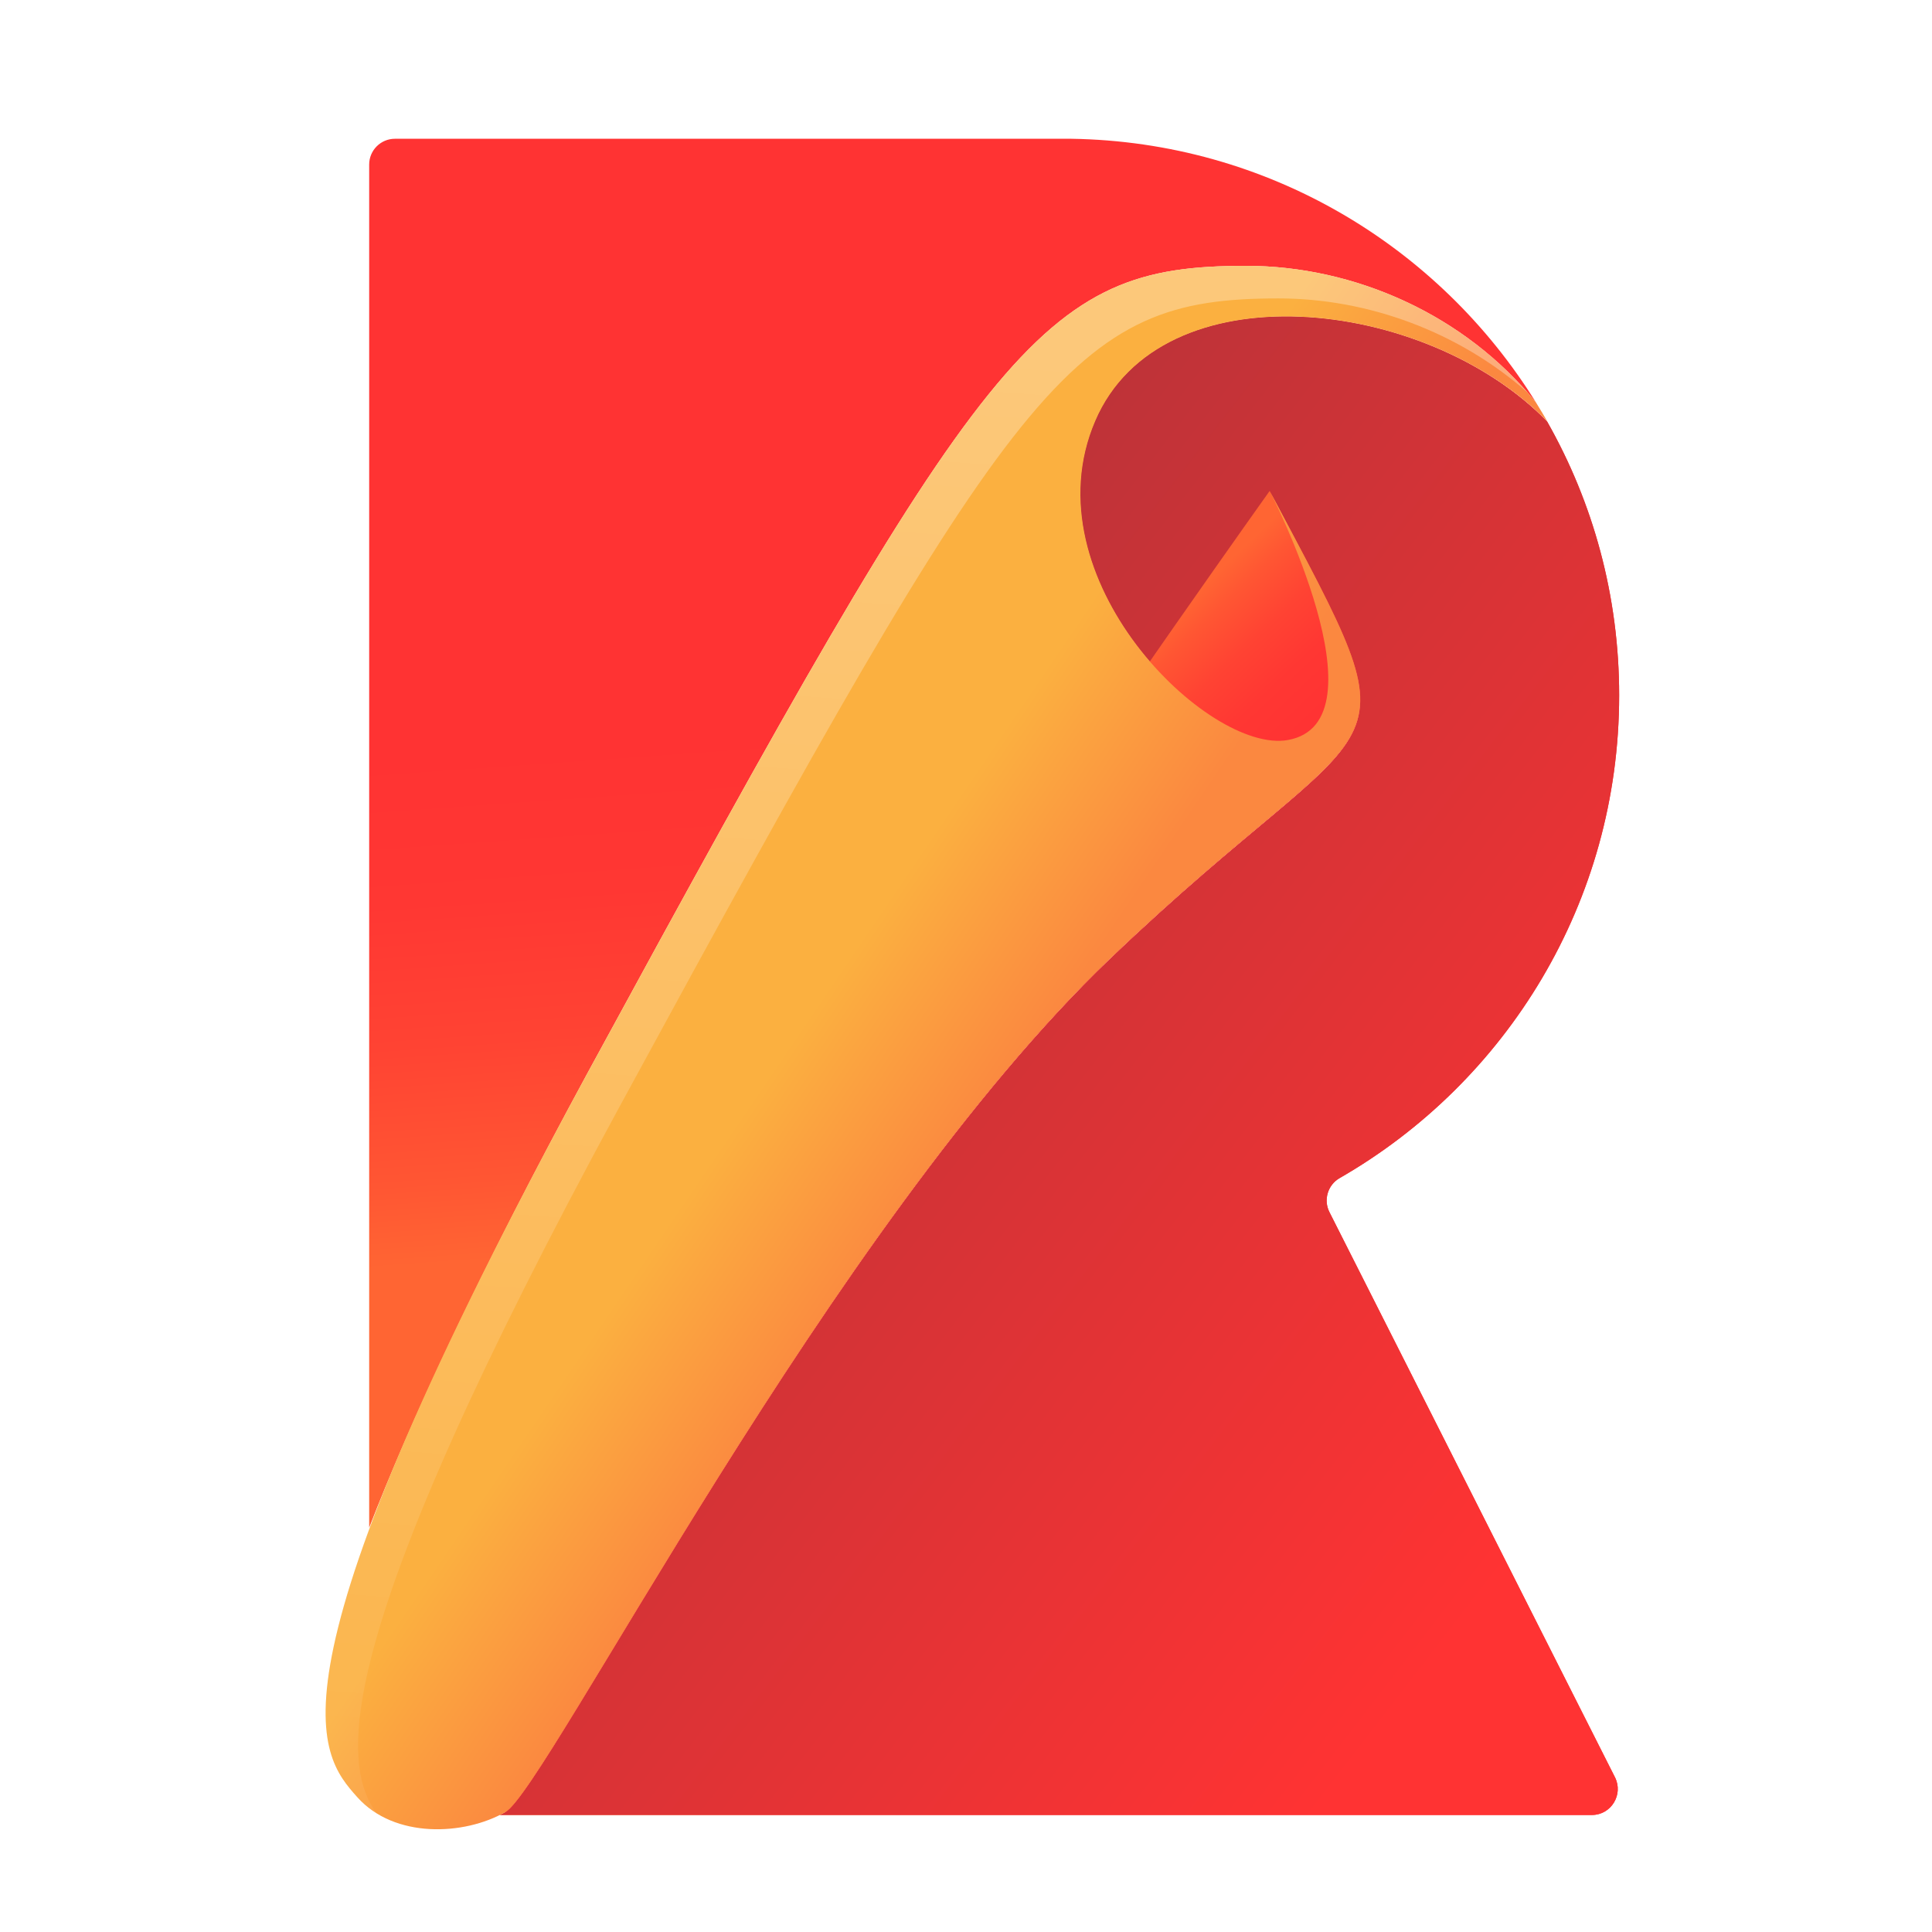
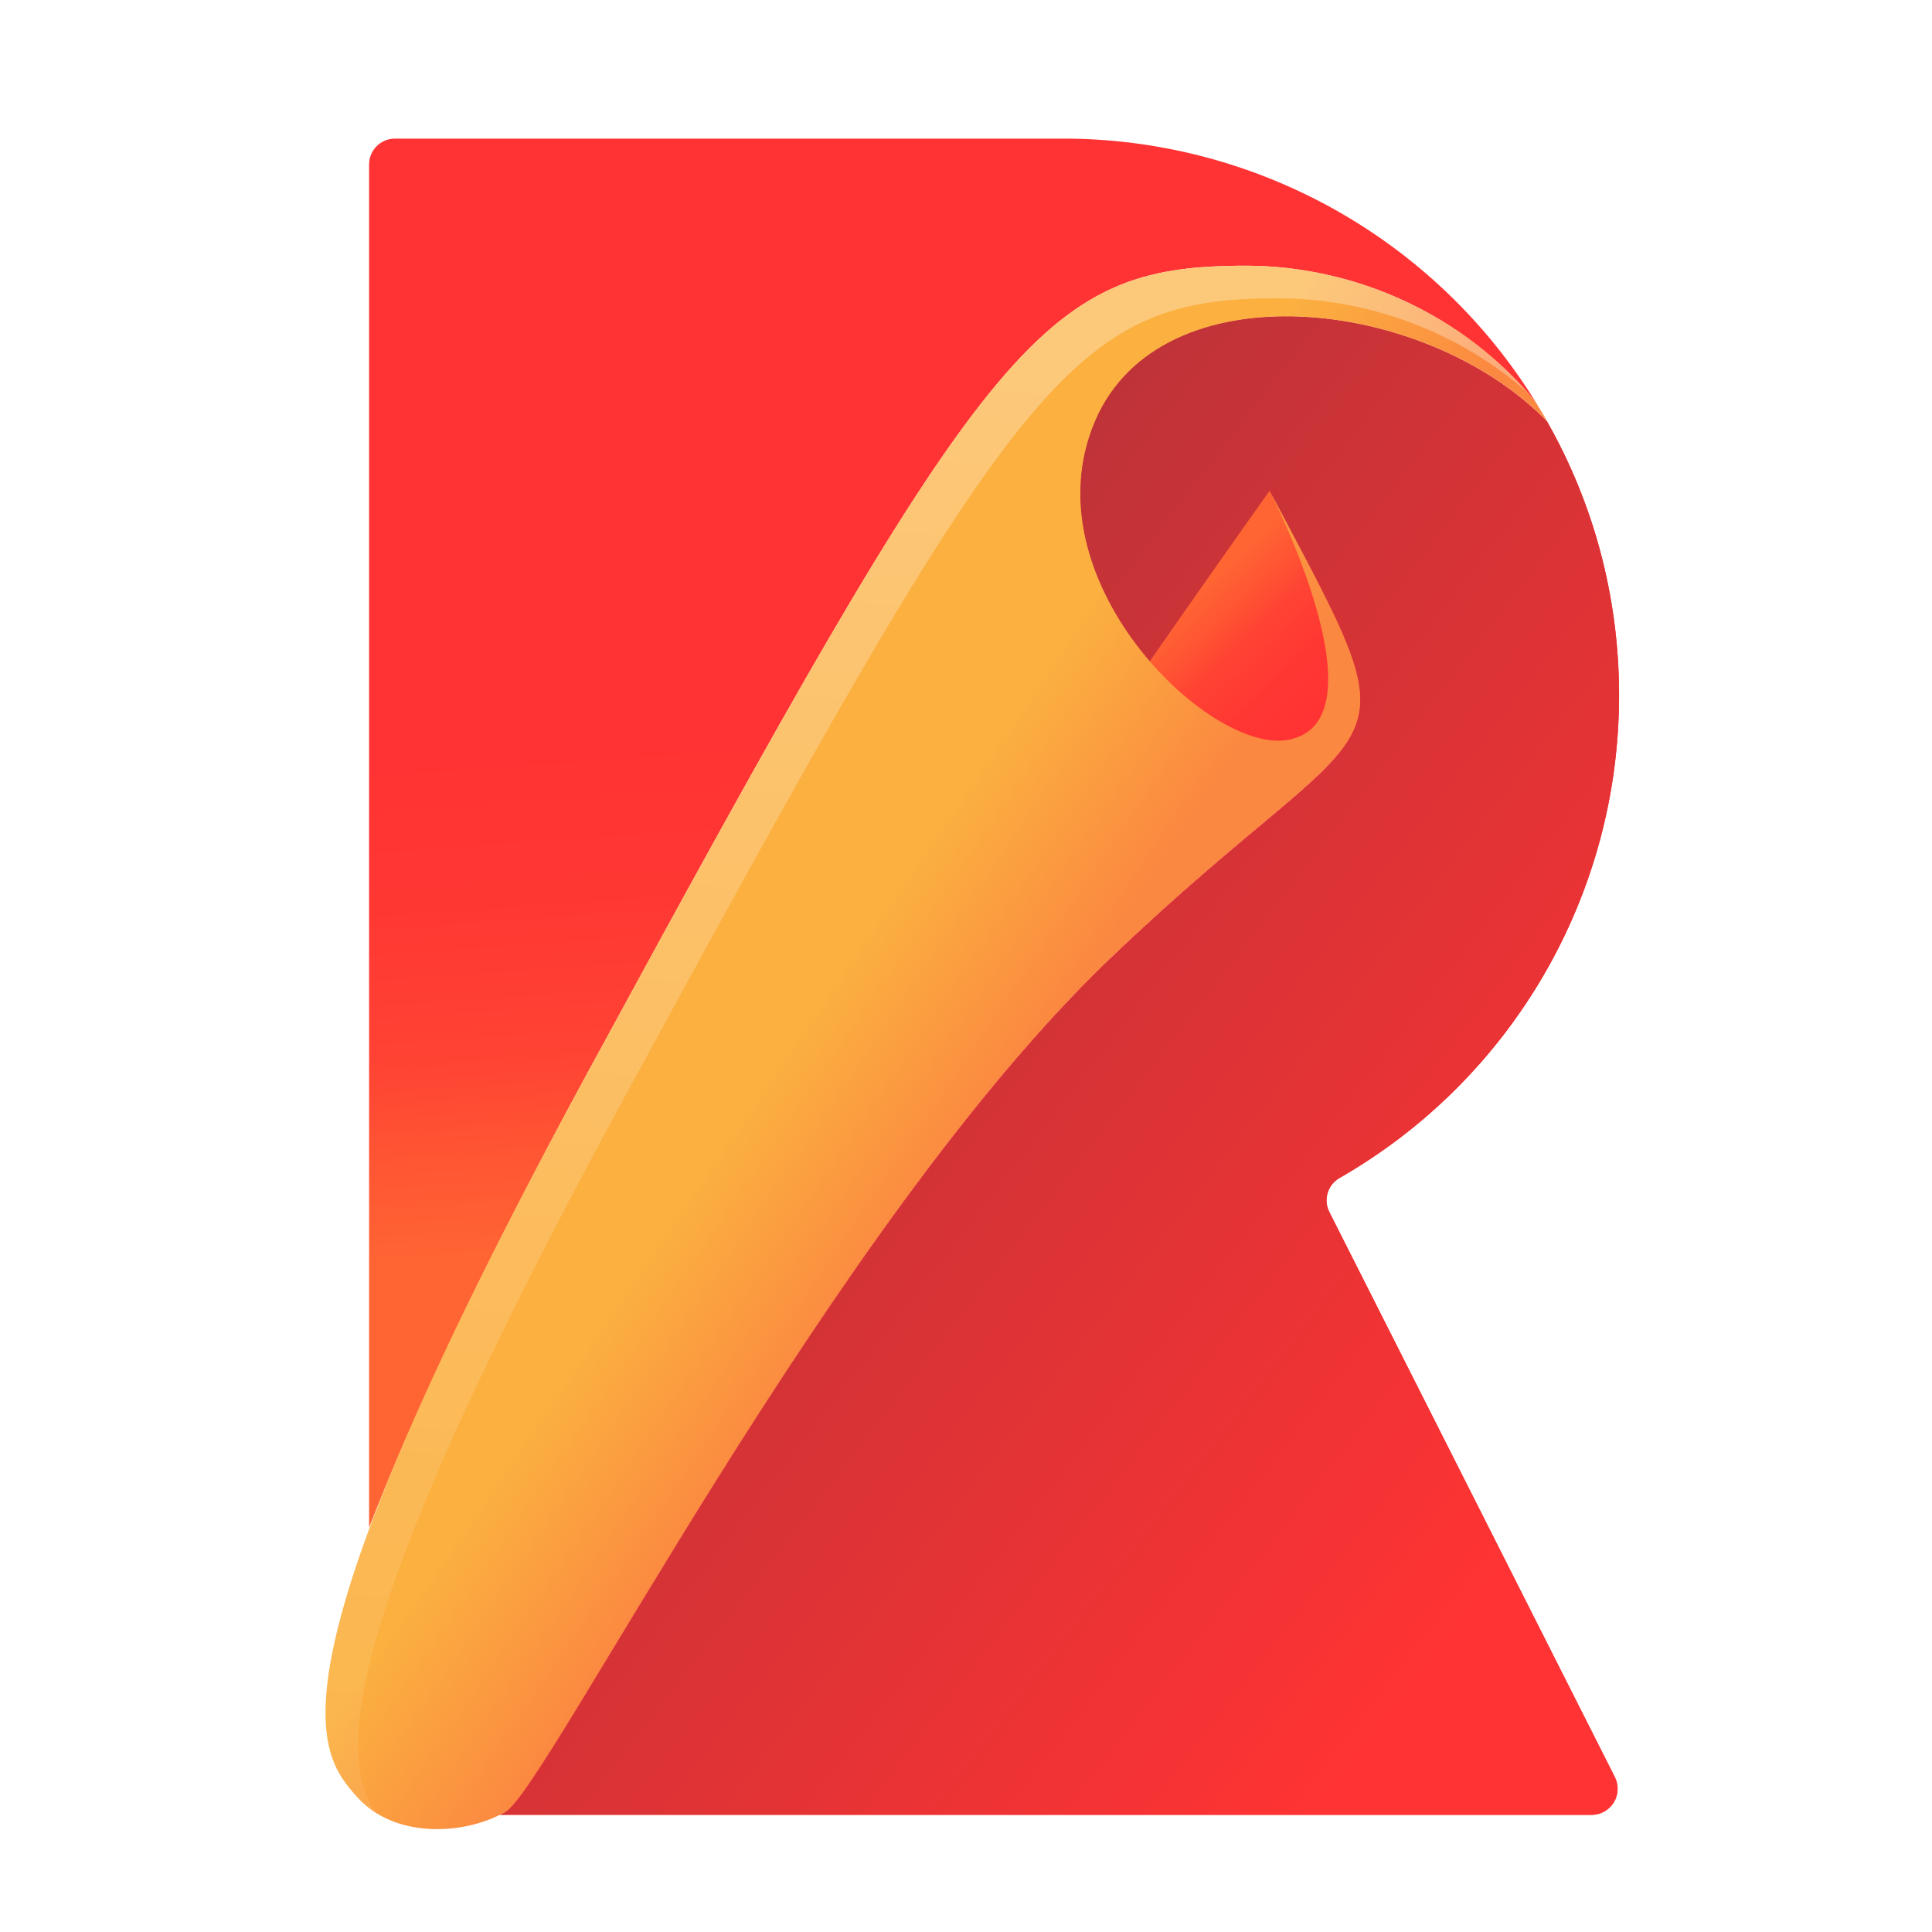
- <svg xmlns="http://www.w3.org/2000/svg" width="100%" height="100%" viewBox="0 0 800 800" version="1.1" xml:space="preserve" style="fill-rule:evenodd;clip-rule:evenodd;stroke-linejoin:round;stroke-miterlimit:2;">
-   <g id="XMLID_15_" transform="matrix(1.22652,0,0,1.22652,-213.861,-214.951)">
-     <path d="M721,410C721,376.4 712.2,344.9 696.7,317.6C655.6,275.3 566.2,265.5 544,317.4C521.2,370.6 582.3,429.8 609,425.1C643,419.1 603,341.1 603,341.1C655,439.1 643,409.1 549,499.1C455,589.1 359,779 345,787C344.4,787.4 343.8,787.7 343.1,788L711.8,788C718.3,788 722.5,781.1 719.6,775.3L623.2,584.5C621.1,580.4 622.6,575.3 626.6,573C683,540.6 721,479.8 721,410Z" style="fill:url(#_Linear1);fill-rule:nonzero;" />
-   </g>
-   <g id="XMLID_10_" transform="matrix(1.22652,0,0,1.22652,-213.861,-214.951)">
-     <path d="M721,410C721,376.4 712.2,344.9 696.7,317.6C655.6,275.3 566.2,265.5 544,317.4C521.2,370.6 582.3,429.8 609,425.1C643,419.1 603,341.1 603,341.1C655,439.1 643,409.1 549,499.1C455,589.1 359,779 345,787C344.4,787.4 343.8,787.7 343.1,788L711.8,788C718.3,788 722.5,781.1 719.6,775.3L623.2,584.5C621.1,580.4 622.6,575.3 626.6,573C683,540.6 721,479.8 721,410Z" style="fill:url(#_Linear2);fill-rule:nonzero;" />
-   </g>
-   <g id="XMLID_3_" transform="matrix(1.22652,0,0,1.22652,-213.861,-214.951)">
-     <path d="M345,787C359,779 455,589 549,499C643,409 655,439 603,341C603,341 404,620 332,758" style="fill:url(#_Linear3);fill-rule:nonzero;" />
-   </g>
-   <g id="XMLID_12_" transform="matrix(1.22652,0,0,1.22652,-213.861,-214.951)">
-     <path d="M373,537C507.4,289.9 525,265 595,265C631.8,265 668.9,281.6 692.9,311.1C660.2,258.4 602.3,223.1 536,222.1L307.7,222.1C302.9,222.1 299,226 299,230.8L299,691C312.6,655.9 335.7,605.7 373,537Z" style="fill:url(#_Linear4);fill-rule:nonzero;" />
-   </g>
-   <g id="XMLID_6_" transform="matrix(1.22652,0,0,1.22652,-213.861,-214.951)">
-     <path d="M549,499C455,589 359,779 345,787C331,795 307.5,796 295,782C281.7,767.1 261,743 373,537C507.4,289.9 525,265 595,265C631.8,265 668.9,281.6 692.9,311.1C694.2,313.2 695.5,315.4 696.8,317.6C655.7,275.3 566.3,265.5 544.1,317.4C521.3,370.6 582.4,429.8 609.1,425.1C643.1,419.1 603.1,341.1 603.1,341.1C655,439 643,409 549,499Z" style="fill:url(#_Linear5);fill-rule:nonzero;" />
-   </g>
-   <g id="XMLID_13_" transform="matrix(1.22652,0,0,1.22652,-213.861,-214.951)">
-     <path d="M384,548C518.4,300.9 536,276 606,276C636.3,276 666.8,287.3 690,307.7C666,280.3 630.4,265 595,265C525,265 507.4,289.9 373,537C261,743 281.7,767.1 295,782C296.9,784.1 299.1,785.9 301.4,787.4C289.7,770.4 284.5,730.9 384,548Z" style="fill:url(#_Linear6);fill-rule:nonzero;" />
-   </g>
+ <svg xmlns="http://www.w3.org/2000/svg" xml:space="preserve" fill-rule="evenodd" stroke-linejoin="round" stroke-miterlimit="2" clip-rule="evenodd" viewBox="0 0 800 800">
+   <path fill="url(#a)" fill-rule="nonzero" d="M721 410c0-33.6-8.8-65.1-24.3-92.4-41.1-42.3-130.5-52.1-152.7-.2-22.8 53.2 38.3 112.4 65 107.7 34-6-6-84-6-84 52 98 40 68-54 158S359 779 345 787l-1.9 1h368.7a8.8 8.8 0 0 0 7.8-12.7l-96.4-190.8a8.7 8.7 0 0 1 3.4-11.5A187.7 187.7 0 0 0 721 410Z" transform="translate(-213.9 -215) scale(1.22652)" />
+   <path fill="url(#b)" fill-rule="nonzero" d="M721 410c0-33.6-8.8-65.1-24.3-92.4-41.1-42.3-130.5-52.1-152.7-.2-22.8 53.2 38.3 112.4 65 107.7 34-6-6-84-6-84 52 98 40 68-54 158S359 779 345 787l-1.9 1h368.7a8.8 8.8 0 0 0 7.8-12.7l-96.4-190.8a8.7 8.7 0 0 1 3.4-11.5A187.7 187.7 0 0 0 721 410Z" transform="translate(-213.9 -215) scale(1.22652)" />
+   <path fill="url(#c)" fill-rule="nonzero" d="M345 787c14-8 110-198 204-288s106-60 54-158c0 0-199 279-271 417" transform="translate(-213.9 -215) scale(1.22652)" />
+   <path fill="url(#d)" fill-rule="nonzero" d="M373 537c134.4-247.1 152-272 222-272 36.8 0 73.9 16.6 97.9 46.1a187.7 187.7 0 0 0-156.9-89H307.7a8.7 8.7 0 0 0-8.7 8.7V691c13.6-35.1 36.7-85.3 74-154Z" transform="translate(-213.9 -215) scale(1.22652)" />
+   <path fill="url(#e)" fill-rule="nonzero" d="M549 499c-94 90-190 280-204 288s-37.5 9-50-5c-13.3-14.9-34-39 78-245 134.4-247.1 152-272 222-272 36.8 0 73.9 16.6 97.9 46.1l3.9 6.5c-41.1-42.3-130.5-52.1-152.7-.2-22.8 53.2 38.3 112.4 65 107.7 34-6-6-84-6-84C655 439 643 409 549 499Z" transform="translate(-213.9 -215) scale(1.22652)" />
+   <path fill="url(#f)" fill-rule="nonzero" d="M384 548c134.4-247.1 152-272 222-272 30.3 0 60.8 11.3 84 31.7a127.5 127.5 0 0 0-95-42.7c-70 0-87.6 24.9-222 272-112 206-91.3 230.1-78 245 1.9 2.1 4.1 3.9 6.4 5.4-11.7-17-16.9-56.5 82.6-239.4Z" transform="translate(-213.9 -215) scale(1.22652)" />
  <defs>
-     <linearGradient id="_Linear1" x1="0" y1="0" x2="1" y2="0" gradientUnits="userSpaceOnUse" gradientTransform="matrix(154,36,-36,154,444.469,526.051)">
-       <stop offset="0" style="stop-color:rgb(255,101,51);stop-opacity:1" />
-       <stop offset="0.16" style="stop-color:rgb(255,86,51);stop-opacity:1" />
-       <stop offset="0.43" style="stop-color:rgb(255,67,51);stop-opacity:1" />
-       <stop offset="0.71" style="stop-color:rgb(255,55,51);stop-opacity:1" />
-       <stop offset="1" style="stop-color:rgb(255,51,51);stop-opacity:1" />
+     <linearGradient id="a" x1="0" x2="1" y1="0" y2="0" gradientTransform="matrix(154 36 -36 154 444.5 526)" gradientUnits="userSpaceOnUse">
+       <stop offset="0" stop-color="#ff6533" />
+       <stop offset=".2" stop-color="#ff5633" />
+       <stop offset=".4" stop-color="#ff4333" />
+       <stop offset=".7" stop-color="#ff3733" />
+       <stop offset="1" stop-color="#f33" />
    </linearGradient>
-     <linearGradient id="_Linear2" x1="0" y1="0" x2="1" y2="0" gradientUnits="userSpaceOnUse" gradientTransform="matrix(276.001,214,-214,276.001,420.382,475.002)">
-       <stop offset="0" style="stop-color:rgb(191,51,56);stop-opacity:1" />
-       <stop offset="1" style="stop-color:rgb(255,51,51);stop-opacity:1" />
+     <linearGradient id="b" x1="0" x2="1" y1="0" y2="0" gradientTransform="matrix(276.001 214 -214 276.001 420.4 475)" gradientUnits="userSpaceOnUse">
+       <stop offset="0" stop-color="#bf3338" />
+       <stop offset="1" stop-color="#f33" />
    </linearGradient>
-     <linearGradient id="_Linear3" x1="0" y1="0" x2="1" y2="0" gradientUnits="userSpaceOnUse" gradientTransform="matrix(40,42,-42,40,429.386,517.156)">
-       <stop offset="0" style="stop-color:rgb(255,101,51);stop-opacity:1" />
-       <stop offset="0.16" style="stop-color:rgb(255,86,51);stop-opacity:1" />
-       <stop offset="0.43" style="stop-color:rgb(255,67,51);stop-opacity:1" />
-       <stop offset="0.71" style="stop-color:rgb(255,55,51);stop-opacity:1" />
-       <stop offset="1" style="stop-color:rgb(255,51,51);stop-opacity:1" />
+     <linearGradient id="c" x1="0" x2="1" y1="0" y2="0" gradientTransform="matrix(40 42 -42 40 429.4 517.2)" gradientUnits="userSpaceOnUse">
+       <stop offset="0" stop-color="#ff6533" />
+       <stop offset=".2" stop-color="#ff5633" />
+       <stop offset=".4" stop-color="#ff4333" />
+       <stop offset=".7" stop-color="#ff3733" />
+       <stop offset="1" stop-color="#f33" />
    </linearGradient>
-     <linearGradient id="_Linear4" x1="0" y1="0" x2="1" y2="0" gradientUnits="userSpaceOnUse" gradientTransform="matrix(-12,-172,172,-12,502.111,589.457)">
-       <stop offset="0" style="stop-color:rgb(255,101,51);stop-opacity:1" />
-       <stop offset="0.16" style="stop-color:rgb(255,86,51);stop-opacity:1" />
-       <stop offset="0.43" style="stop-color:rgb(255,67,51);stop-opacity:1" />
-       <stop offset="0.71" style="stop-color:rgb(255,55,51);stop-opacity:1" />
-       <stop offset="1" style="stop-color:rgb(255,51,51);stop-opacity:1" />
+     <linearGradient id="d" x1="0" x2="1" y1="0" y2="0" gradientTransform="matrix(-12 -172 172 -12 502.1 589.5)" gradientUnits="userSpaceOnUse">
+       <stop offset="0" stop-color="#ff6533" />
+       <stop offset=".2" stop-color="#ff5633" />
+       <stop offset=".4" stop-color="#ff4333" />
+       <stop offset=".7" stop-color="#ff3733" />
+       <stop offset="1" stop-color="#f33" />
    </linearGradient>
-     <linearGradient id="_Linear5" x1="0" y1="0" x2="1" y2="0" gradientUnits="userSpaceOnUse" gradientTransform="matrix(56.818,38.637,-38.637,56.818,450.125,514.209)">
-       <stop offset="0" style="stop-color:rgb(251,176,64);stop-opacity:1" />
-       <stop offset="1" style="stop-color:rgb(251,136,64);stop-opacity:1" />
+     <linearGradient id="e" x1="0" x2="1" y1="0" y2="0" gradientTransform="scale(68.71) rotate(34.2 -8.9 14.4)" gradientUnits="userSpaceOnUse">
+       <stop offset="0" stop-color="#fbb040" />
+       <stop offset="1" stop-color="#fb8840" />
    </linearGradient>
-     <linearGradient id="_Linear6" x1="0" y1="0" x2="1" y2="0" gradientUnits="userSpaceOnUse" gradientTransform="matrix(-58,638,-638,-58,508.333,295.758)">
-       <stop offset="0" style="stop-color:white;stop-opacity:0.3" />
-       <stop offset="1" style="stop-color:white;stop-opacity:0" />
+     <linearGradient id="f" x1="0" x2="1" y1="0" y2="0" gradientTransform="matrix(-58 638 -638 -58 508.3 295.8)" gradientUnits="userSpaceOnUse">
+       <stop offset="0" stop-color="#fff" stop-opacity=".3" />
+       <stop offset="1" stop-color="#fff" stop-opacity="0" />
    </linearGradient>
  </defs>
</svg>
